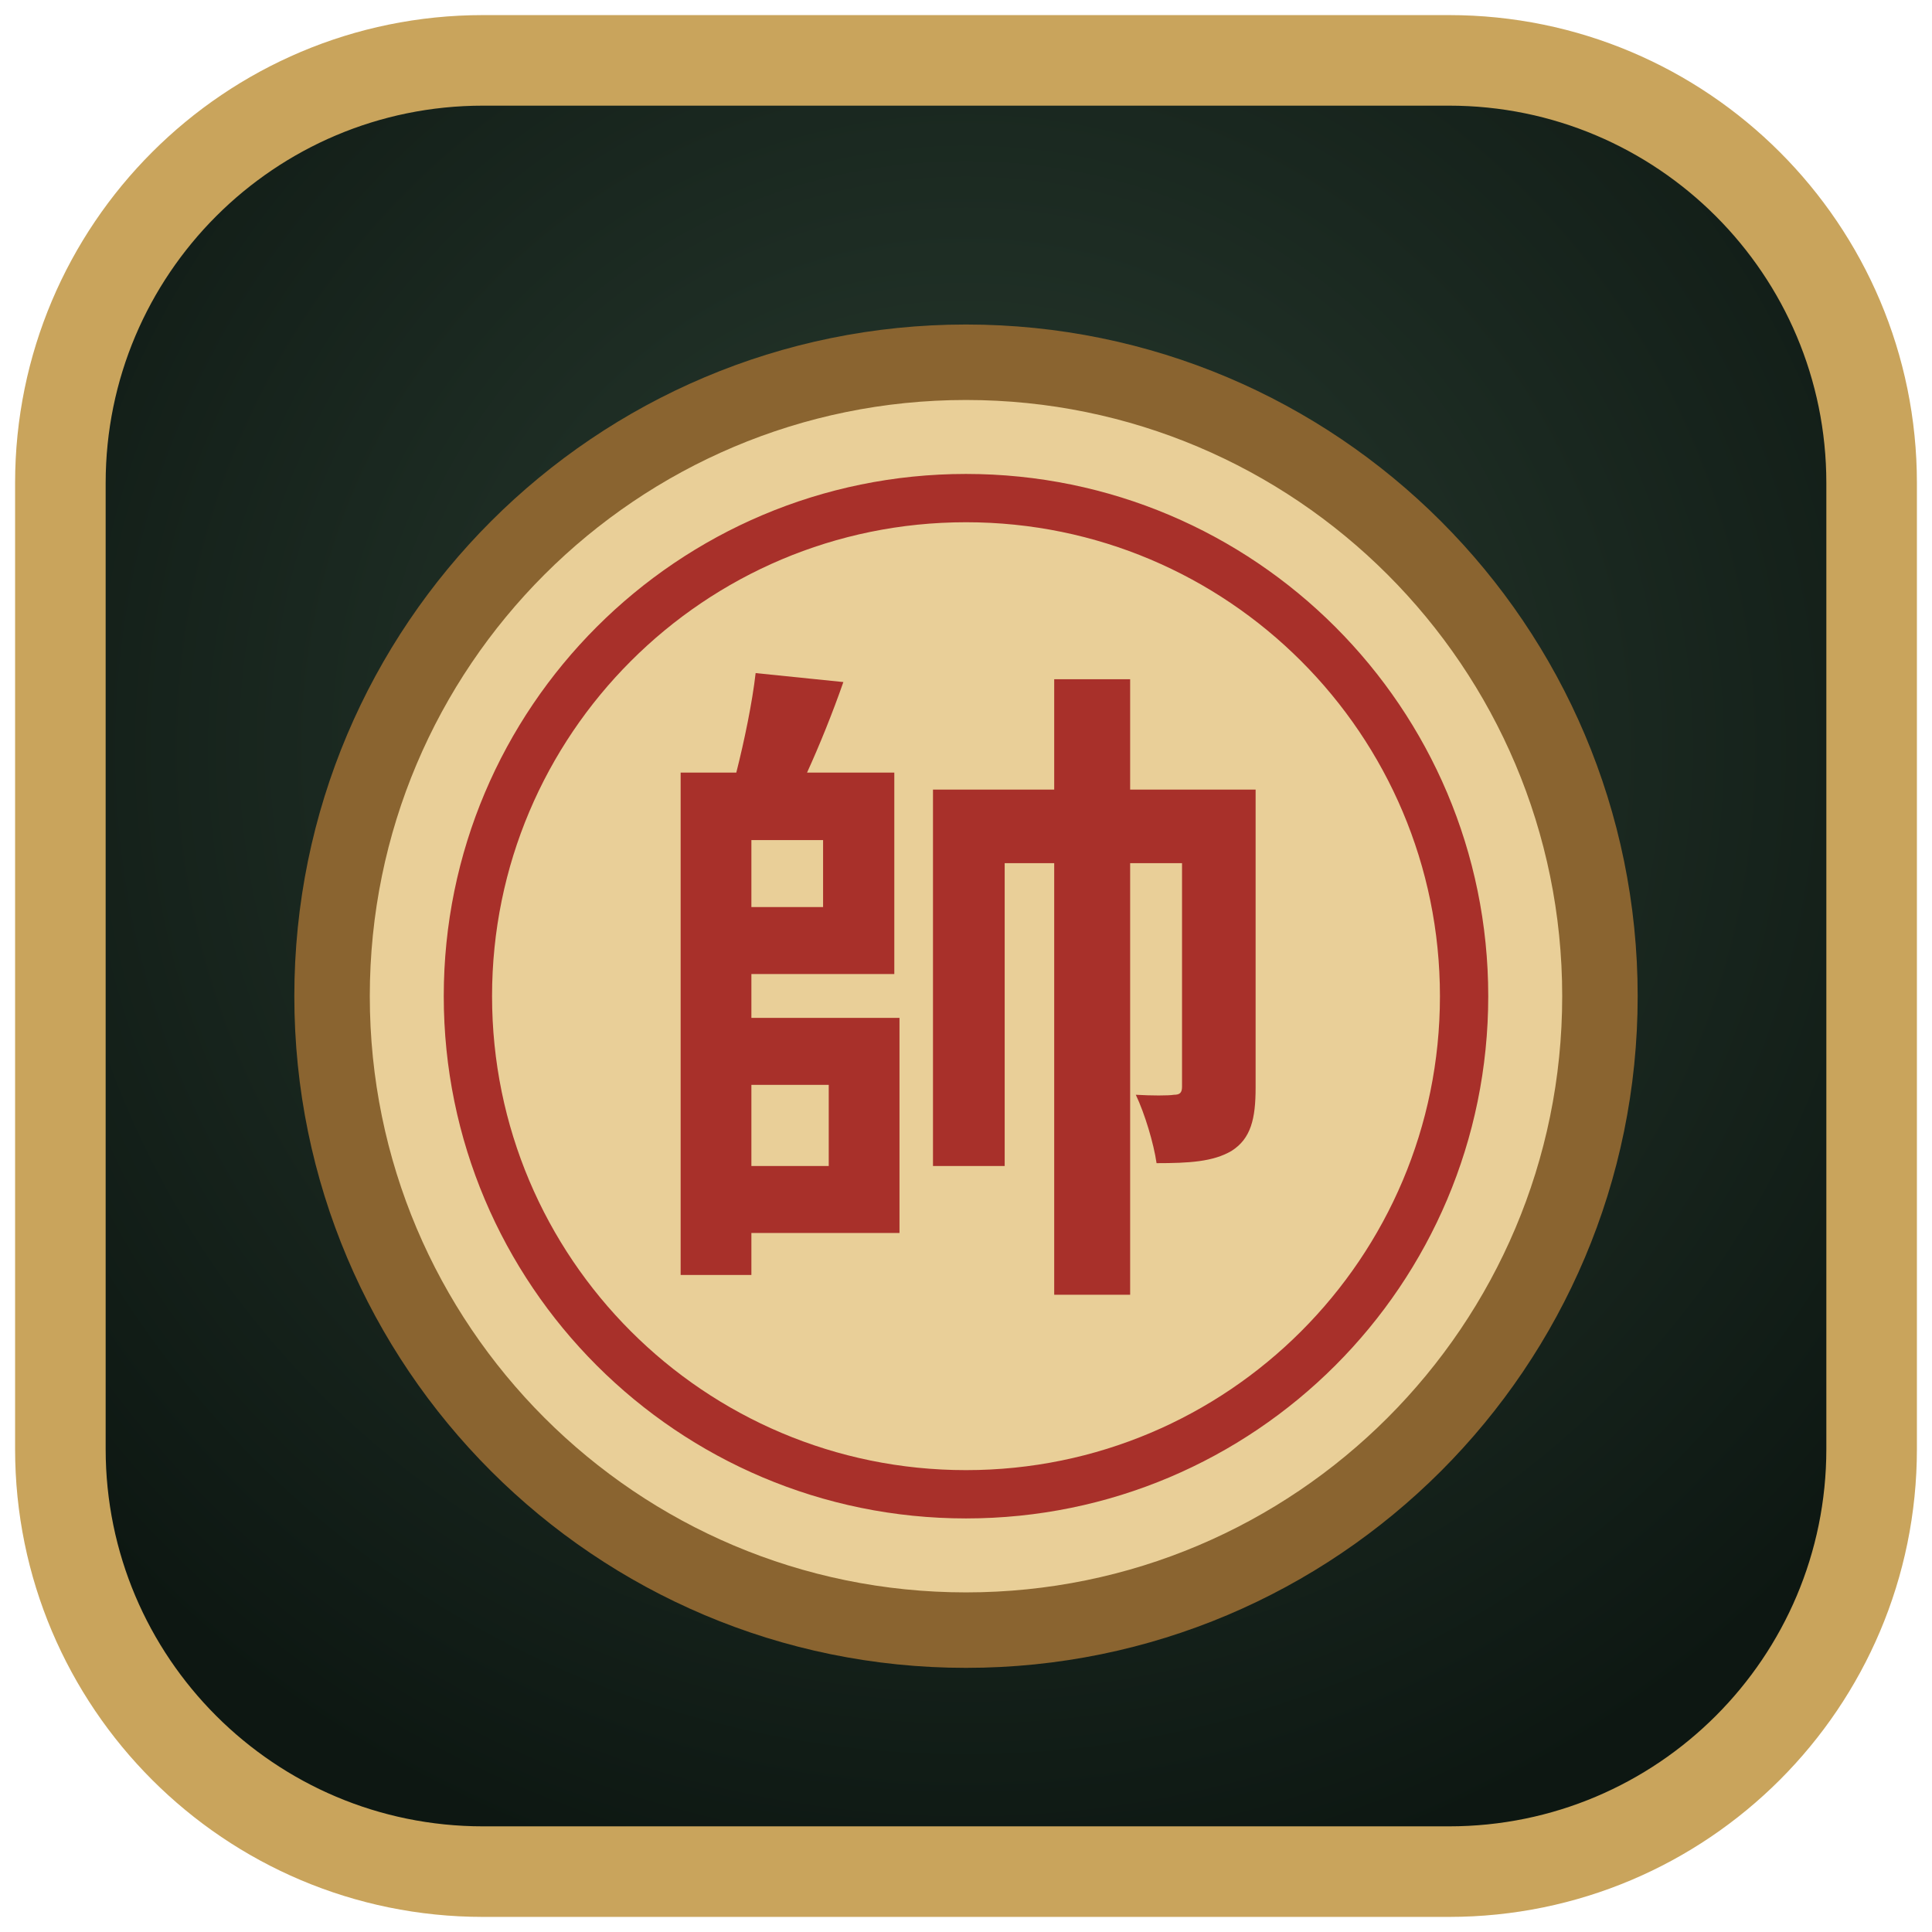
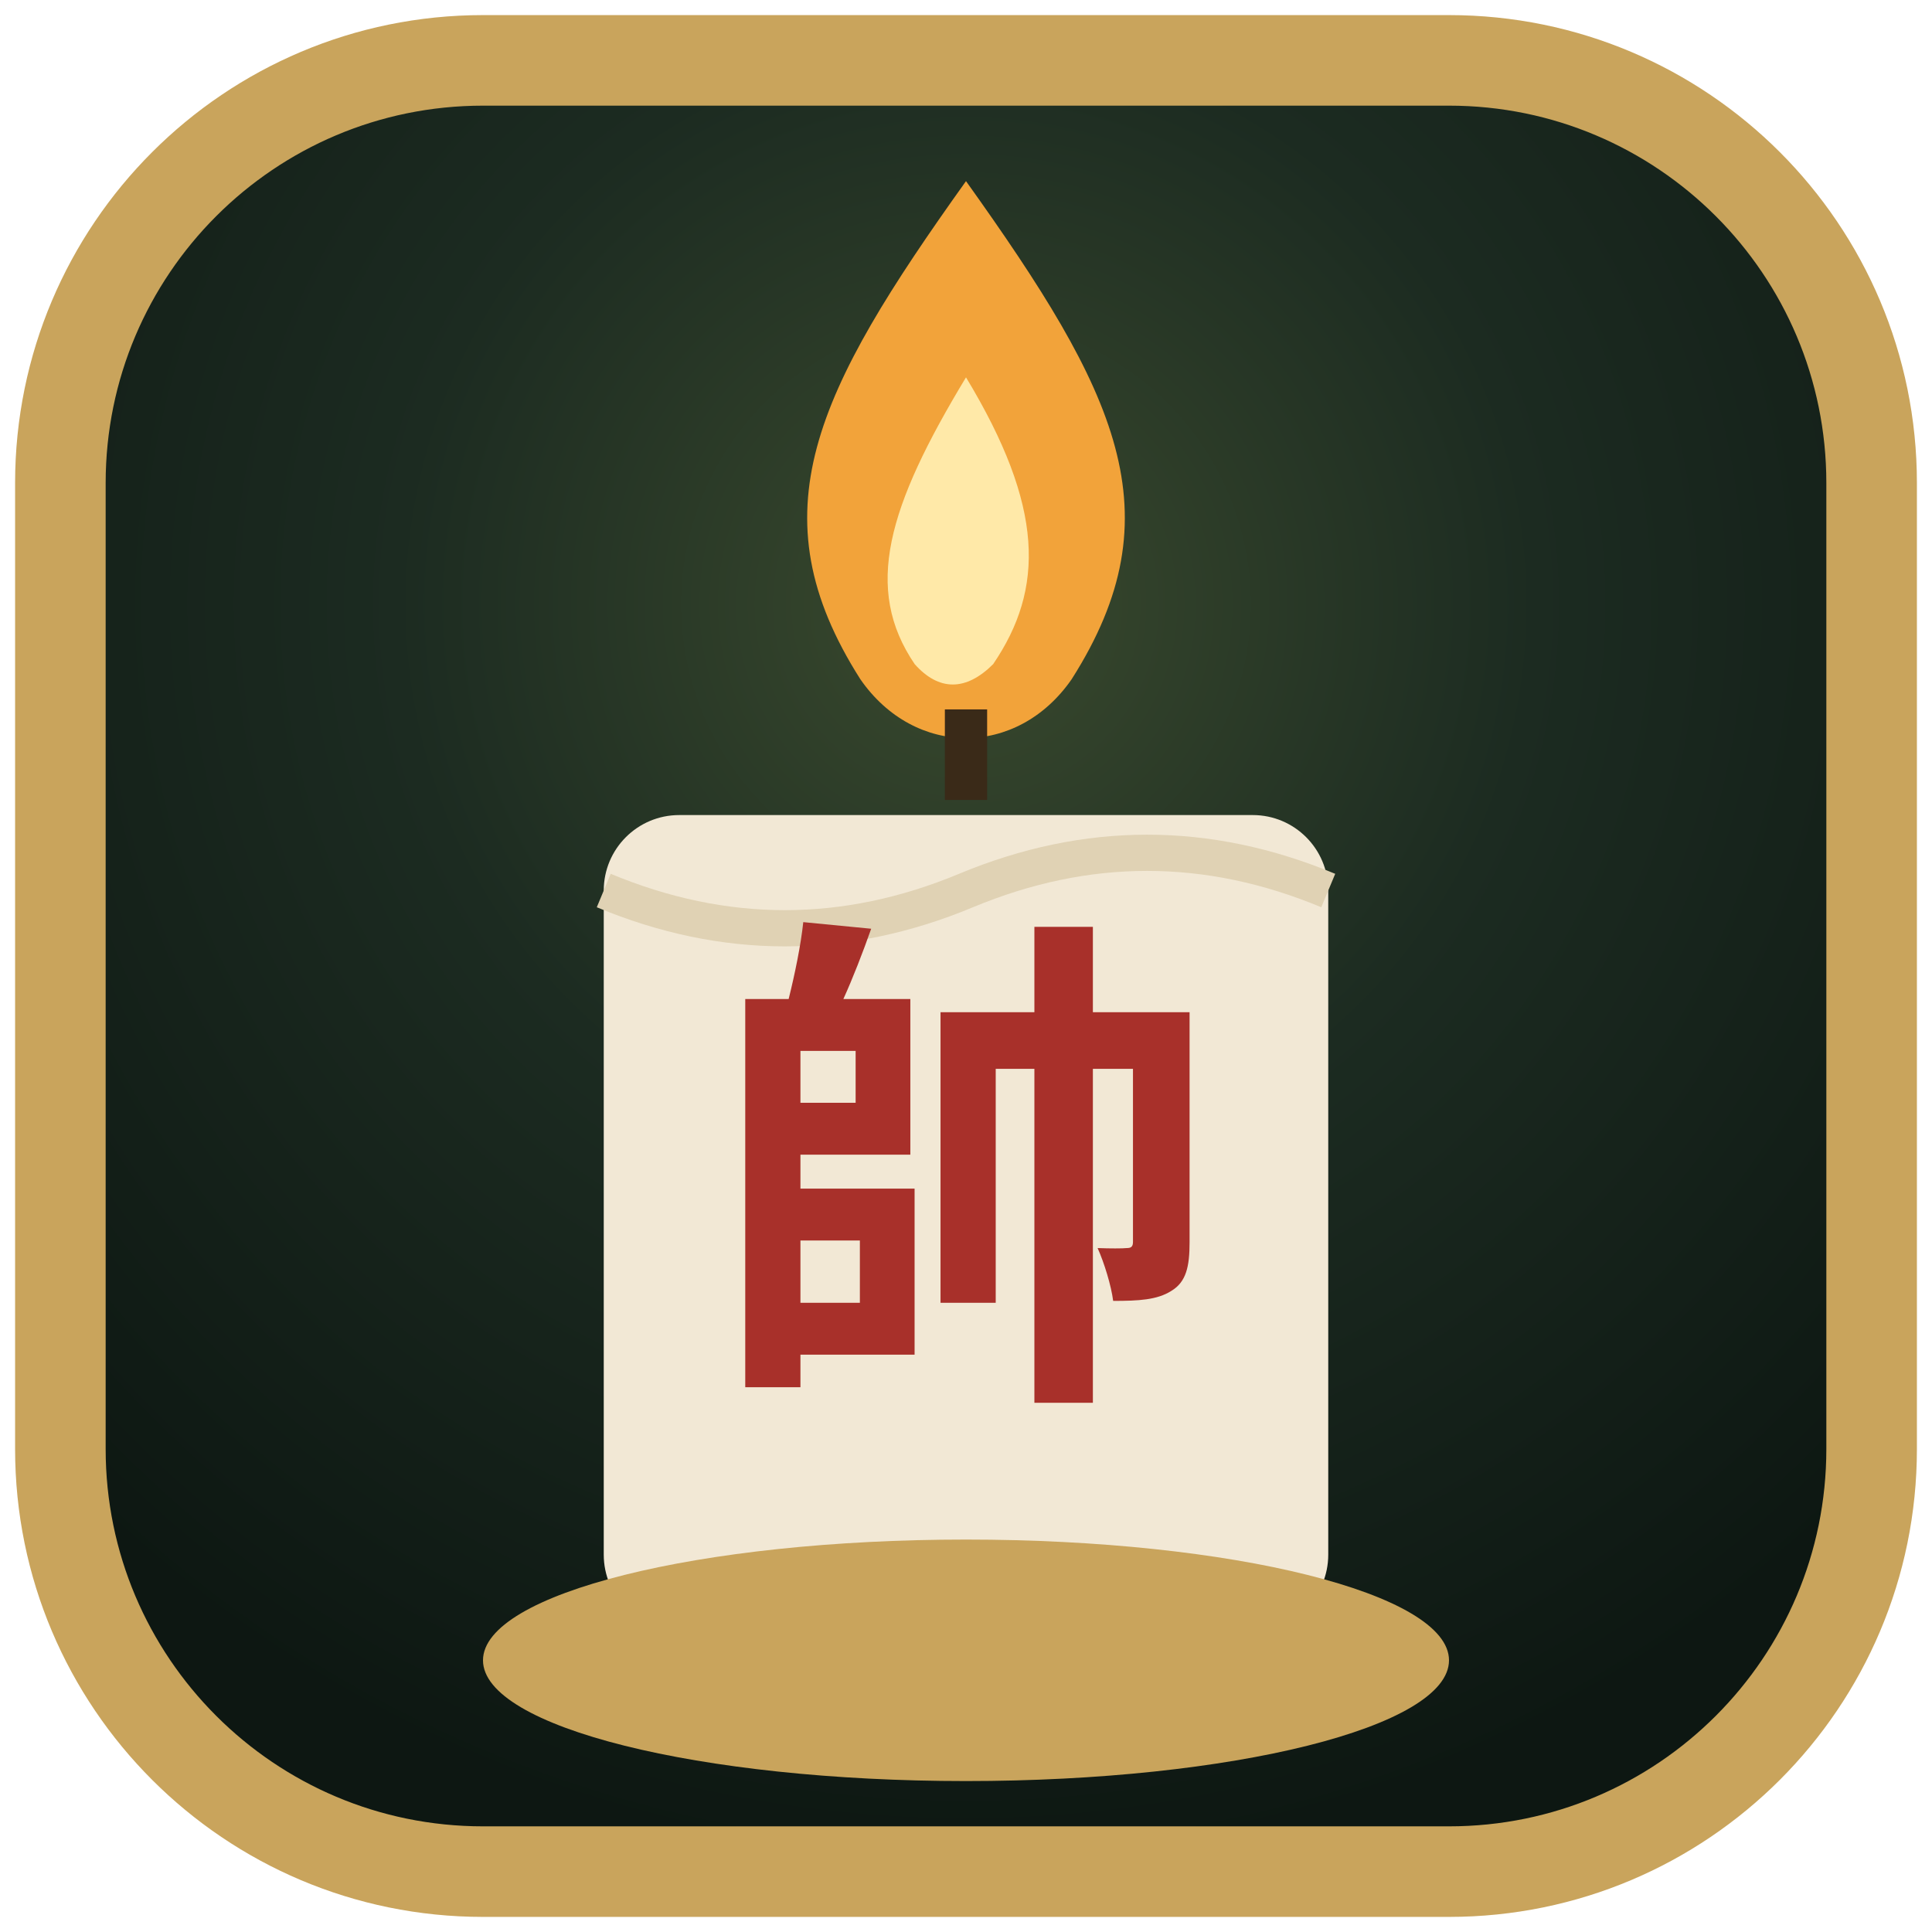
<svg xmlns="http://www.w3.org/2000/svg" viewBox="0 0 64 64">
  <defs>
-     <radialGradient id="g" cx="50%" cy="38%" r="65%">
-       <stop offset="0" stop-color="#2a3d31" />
+     <radialGradient id="g" cx="50%" cy="30%" r="70%">
+       <stop offset="0" stop-color="#3a4a2e" />
+       <stop offset=".45" stop-color="#1c2b21" />
      <stop offset="1" stop-color="#0d1712" />
    </radialGradient>
  </defs>
  <rect x="2" y="2" width="60" height="60" rx="14" fill="url(#g)" stroke="#C9A45C" stroke-width="3" />
-   <circle cx="32" cy="33" r="21" fill="#E9CF98" stroke="#8a6430" stroke-width="2.5" />
-   <circle cx="32" cy="33" r="16.5" fill="none" stroke="#A8302A" stroke-width="1.6" />
-   <text x="32" y="41" text-anchor="middle" font-size="22" font-family="Noto Serif TC, Songti TC, PMingLiU, serif" font-weight="700" fill="#A8302A">帥</text>
+   <path d="M32 6c5 7 7 11 3.5 16.5-1.8 2.6-5.2 2.6-7 0C25 17 27 13 32 6z" fill="#F2A33A" />
+   <path d="M32 12.5c2.6 4.3 2.6 7 .9 9.5-.9.9-1.8.9-2.6 0-1.7-2.5-.9-5.2 1.7-9.5z" fill="#FFE9A8" />
+   <path d="M32 23.5v3" stroke="#3a2a18" stroke-width="1.4" />
+   <rect x="20.0" y="27" width="24" height="27" rx="2.5" fill="#F2E8D5" />
+   <path d="M20.0 29.5q6.0 2.5 12.0 0t12.0 0" fill="none" stroke="#E0D2B4" stroke-width="1.2" />
+   <text x="32" y="45" text-anchor="middle" font-size="17" font-family="Noto Serif TC, Songti TC, PMingLiU, serif" font-weight="700" fill="#A8302A">帥</text>
+   <ellipse cx="32" cy="55" rx="16" ry="4" fill="#C9A45C" />
</svg>
